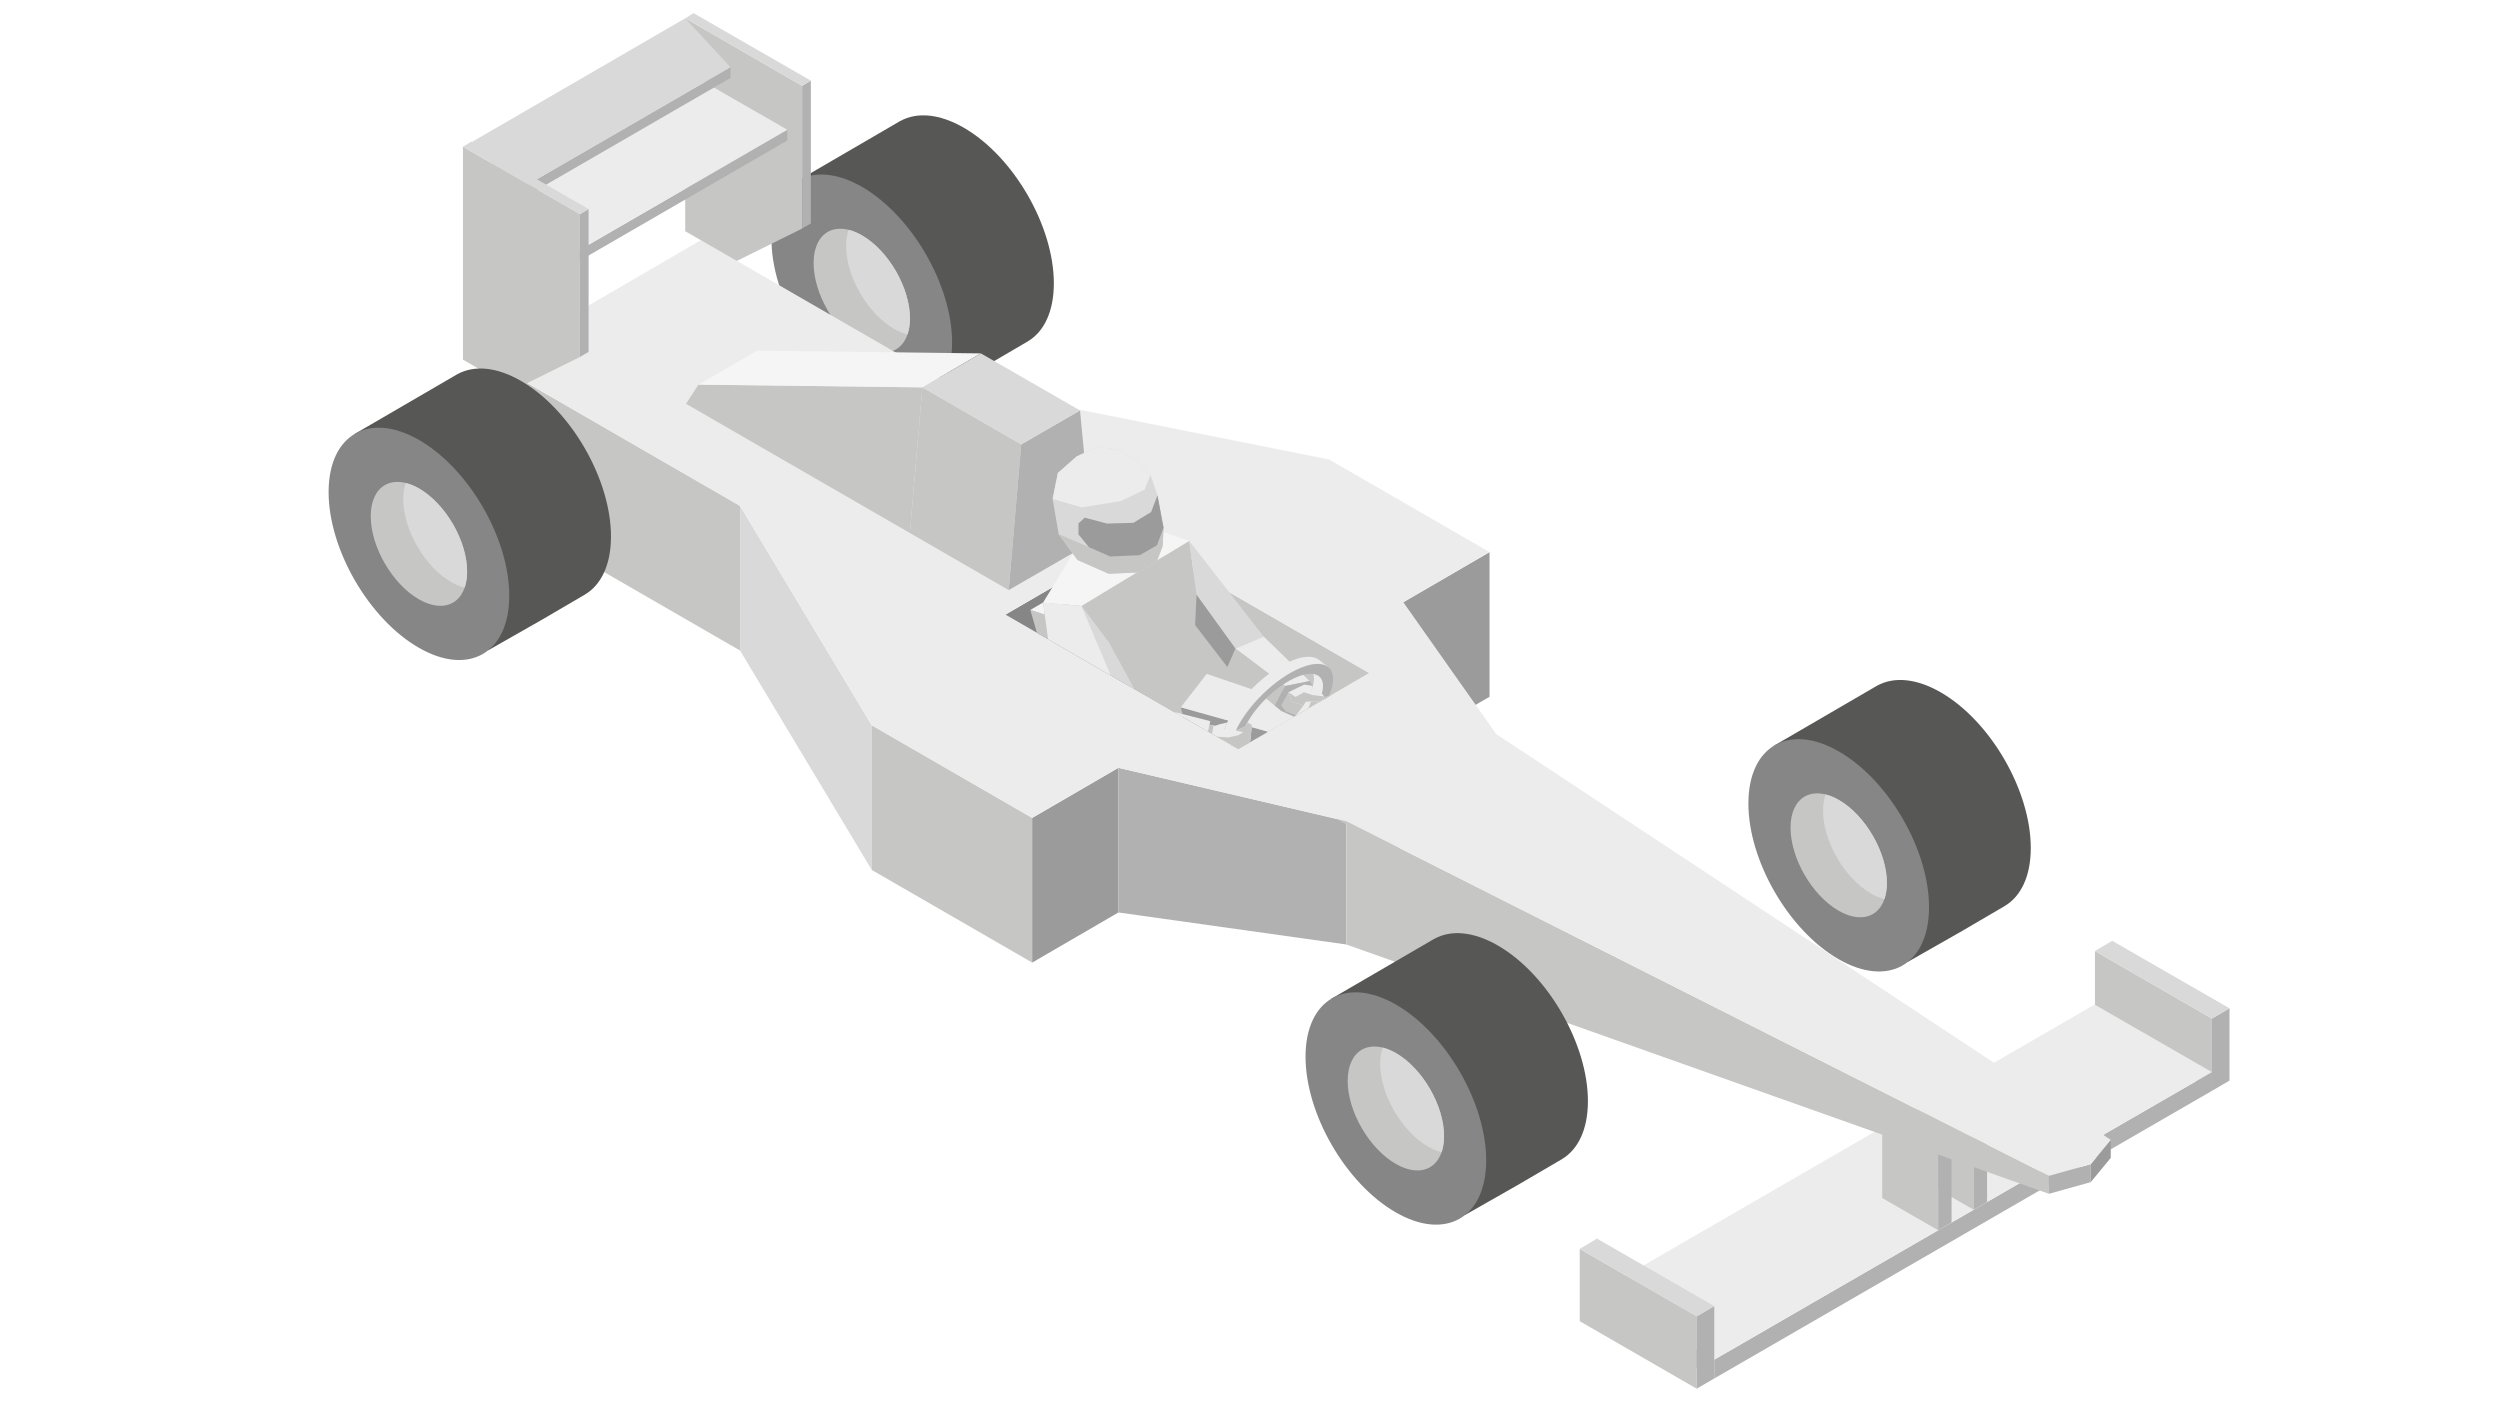
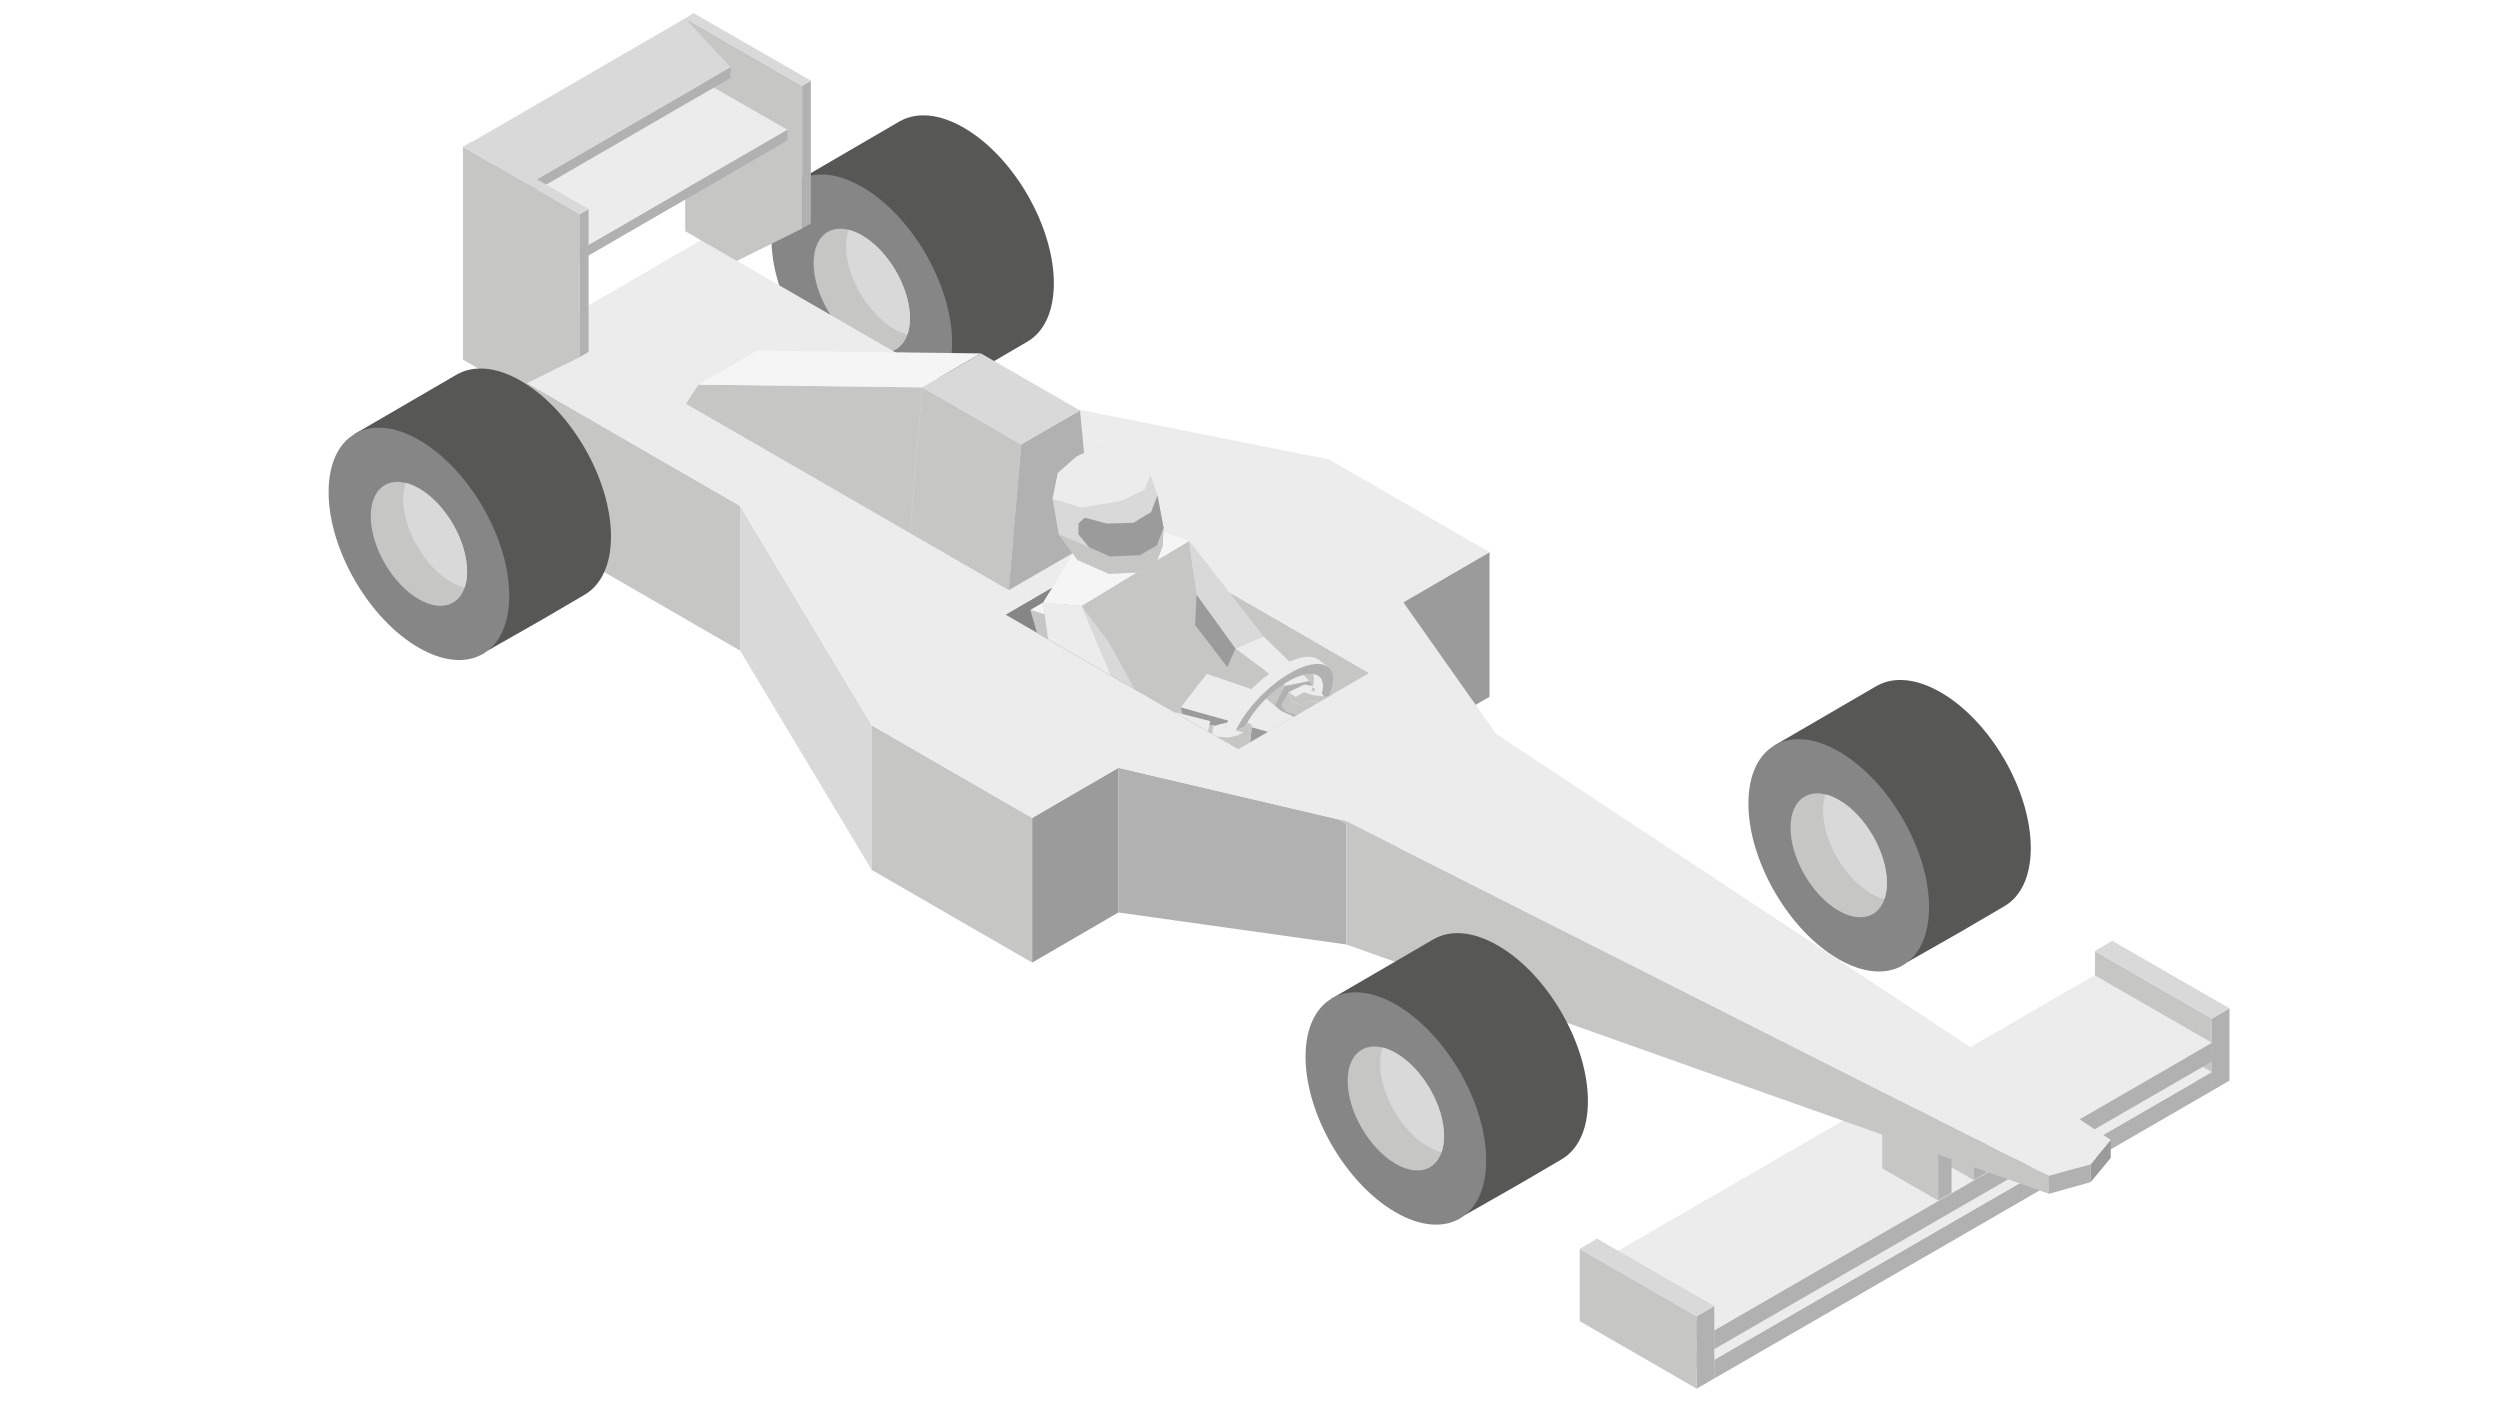
<svg xmlns="http://www.w3.org/2000/svg" xmlns:xlink="http://www.w3.org/1999/xlink" version="1.1" id="AMELIO-F1" x="0px" y="0px" width="1600px" height="900px" viewBox="0 0 1600 900" enable-background="new 0 0 1600 900" xml:space="preserve">
  <g id="roue-back-left">
    <path fill="#575756" d="M674.459,181.537c0.102-36.688-25.688-81.364-57.619-99.791c-15.68-9.055-29.914-10.078-40.363-4.443   l-0.022-0.04l-66.143,38.506l12.07,19.53c-0.005,0.296-0.022,0.581-0.022,0.88c-0.102,36.687,25.691,81.363,57.62,99.791   c2.283,1.319,4.533,2.448,6.747,3.431l9.133,14.778l32.919-18.726c0.211-0.116,0.42-0.23,0.626-0.351l28.464-16.656l-0.006-0.009   C668.08,212.343,674.408,199.601,674.459,181.537z" />
    <g>
      <path fill="#868686" d="M551.728,119.628c-31.925-18.437-57.89-3.641-57.993,33.047c-0.104,36.686,25.689,81.362,57.62,99.791    c31.926,18.432,57.891,3.638,57.993-33.048C609.452,182.728,583.658,138.053,551.728,119.628" />
    </g>
    <g>
      <path fill="#C6C6C5" d="M551.643,150.61c-17.036-9.838-30.886-1.94-30.941,17.636c-0.056,19.569,13.707,43.403,30.741,53.234    c17.029,9.833,30.886,1.94,30.941-17.631C582.438,184.277,568.677,160.442,551.643,150.61" />
    </g>
    <path fill="#D9D9D9" d="M582.383,203.849c-0.011,3.87-0.569,7.281-1.58,10.192c-2.721-0.658-5.597-1.808-8.579-3.529   c-17.03-9.831-30.795-33.665-30.739-53.233c0.011-3.896,0.59-7.3,1.622-10.209c2.71,0.669,5.572,1.831,8.535,3.542   C568.677,160.442,582.438,184.277,582.383,203.849z" />
  </g>
  <g id="roue-front-left">
    <path fill="#575756" d="M1299.696,542.897c0.103-36.69-25.687-81.364-57.618-99.792c-15.68-9.055-29.914-10.078-40.363-4.442   l-0.021-0.041l-66.145,38.508l12.069,19.529c-0.005,0.295-0.021,0.579-0.021,0.877c-0.103,36.688,25.692,81.365,57.621,99.793   c2.283,1.319,4.532,2.45,6.749,3.432l9.13,14.779l32.92-18.727c0.209-0.116,0.422-0.229,0.627-0.352l28.464-16.656l-0.005-0.01   C1293.319,573.703,1299.648,560.96,1299.696,542.897z" />
    <g>
      <path fill="#868686" d="M1176.969,480.986c-31.928-18.437-57.893-3.638-57.996,33.049c-0.103,36.686,25.689,81.362,57.62,99.791    c31.925,18.431,57.89,3.638,57.993-33.047C1234.688,544.089,1208.896,499.413,1176.969,480.986" />
    </g>
    <g>
      <path fill="#C6C6C5" d="M1176.881,511.969c-17.035-9.837-30.886-1.94-30.941,17.637c-0.055,19.568,13.707,43.402,30.741,53.234    c17.029,9.832,30.886,1.94,30.94-17.632C1207.676,545.637,1193.914,521.802,1176.881,511.969" />
    </g>
    <path fill="#D9D9D9" d="M1207.621,565.208c-0.01,3.871-0.568,7.281-1.576,10.191c-2.725-0.657-5.6-1.807-8.584-3.528   c-17.029-9.829-30.794-33.663-30.737-53.234c0.011-3.896,0.59-7.301,1.621-10.209c2.712,0.671,5.574,1.831,8.536,3.541   C1193.914,521.802,1207.676,545.637,1207.621,565.208z" />
  </g>
  <g id="aileron-front">
    <g>
      <polygon fill="#C6C6C5" points="1415.607,651.872 1340.771,608.666 1340.771,654.949 1415.607,698.157   " />
      <polygon fill="#B1B1B1" points="1415.607,651.872 1426.873,645.304 1426.873,691.589 1415.607,698.157   " />
      <g>
        <polygon fill="#D9D9D9" points="1426.873,645.304 1351.795,602.099 1340.771,608.666 1415.607,651.872    " />
      </g>
    </g>
    <g>
      <polygon fill="#C6C6C5" points="1097.134,870.178 1022.299,826.971 1022.299,839.009 1097.134,882.217   " />
      <polygon fill="#B1B1B1" points="1097.134,870.178 1415.607,686.125 1415.607,698.163 1256.291,790.236 1097.134,882.217   " />
      <g>
        <polygon fill="#ECECEC" points="1415.607,686.125 1340.529,642.919 1022.299,826.971 1097.134,870.178    " />
      </g>
    </g>
    <g>
+       <polygon fill="#C6C6C5" points="1097.134,851.396 1022.299,808.189 1022.299,820.227 1097.134,863.435   " />
+       <polygon fill="#B1B1B1" points="1097.134,851.396 1415.607,667.343 1415.607,679.381 1256.291,771.454 1097.134,863.435   " />
+       <g>
+         <polygon fill="#ECECEC" points="1415.607,667.343 1340.529,624.137 1022.299,808.189 1097.134,851.396    " />
+       </g>
+     </g>
+     <g>
      <polygon fill="#C6C6C5" points="1085.867,842.479 1011.031,799.274 1011.031,845.557 1085.867,888.765   " />
      <polygon fill="#B1B1B1" points="1085.867,842.479 1097.134,835.911 1097.134,882.197 1085.867,888.765   " />
      <g>
        <polygon fill="#D9D9D9" points="1097.134,835.911 1022.056,792.704 1011.031,799.274 1085.867,842.479    " />
      </g>
    </g>
    <g>
-       <polygon fill="#C6C6C5" points="1263.172,727.972 1227.34,707.317 1227.34,753.602 1263.172,774.255   " />
-       <polygon fill="#B1B1B1" points="1263.172,727.972 1271.731,722.996 1271.731,769.281 1263.172,774.255   " />
-       <g>
-         <polygon fill="#D9D9D9" points="1271.731,722.996 1235.658,702.342 1227.34,707.317 1263.172,727.972    " />
-       </g>
-     </g>
-     <g>
-       <polygon fill="#C6C6C5" points="1240.441,735.81 1204.61,715.156 1204.61,766.724 1240.441,787.378   " />
-       <polygon fill="#B1B1B1" points="1240.441,735.81 1249.001,730.836 1249.001,782.403 1240.441,787.378   " />
-       <g>
-         <polygon fill="#D9D9D9" points="1249.001,730.836 1212.929,710.182 1204.61,715.156 1240.441,735.81    " />
+       <polygon fill="#C6C6C5" points="1263.172,729.972 1227.34,709.317 1227.34,734.602 1263.172,755.255   " />
+       <polygon fill="#B1B1B1" points="1263.172,729.972 1271.731,724.996 1271.731,750.281 1263.172,755.255   " />
+       <g>
+         <polygon fill="#D9D9D9" points="1271.731,724.996 1235.658,704.342 1227.34,709.317 1263.172,729.972    " />
+       </g>
+     </g>
+     <g>
+       <polygon fill="#C6C6C5" points="1240.441,738.81 1204.61,718.156 1204.61,747.724 1240.441,768.378   " />
+       <polygon fill="#B1B1B1" points="1240.441,738.81 1249.001,733.836 1249.001,763.403 1240.441,768.378   " />
+       <g>
+         <polygon fill="#D9D9D9" points="1249.001,733.836 1212.929,713.182 1204.61,718.156 1240.441,738.81    " />
      </g>
    </g>
  </g>
  <g id="carrosserie">
    <polygon fill="#9C9B9B" points="953.303,445.941 953.303,353.352 898.121,385.421 898.121,478.011  " />
    <polygon fill="#C6C6C5" points="314.273,231.758 314.273,324.348 473.66,416.376 473.66,323.786  " />
    <polygon fill="#D9D9D9" points="557.917,556.763 557.917,464.172 473.66,323.786 473.66,416.376  " />
    <polygon fill="#C6C6C5" points="660.598,616.049 660.598,523.46 557.917,464.172 557.917,556.763  " />
    <polygon fill="#9C9B9B" points="715.779,583.979 715.779,491.389 660.598,523.46 660.598,616.049  " />
    <polygon fill="#B1B1B1" points="861.648,604.476 861.648,525.58 715.779,491.389 715.779,583.979  " />
    <polygon fill="#C6C6C5" points="727.229,344.668 727.229,450.023 895.182,546.993 895.182,441.644  " />
    <polygon fill="#C6C6C5" points="1311.312,764.038 1311.312,752.538 861.648,525.58 861.648,604.476  " />
    <polygon fill="#B1B1B1" points="1338.068,756.561 1338.068,745.06 1311.312,752.538 1311.312,764.038  " />
    <polygon fill="#868686" points="727.229,344.668 643.483,393.339 643.483,498.375 727.229,450.023  " />
    <polygon fill="#9C9B9B" points="1350.891,741.039 1350.891,729.538 1338.068,745.06 1338.068,756.561  " />
-     <path fill="#ECECEC" d="M957.616,469.807l-59.495-84.386l55.182-32.069l-102.68-59.289L608.01,245.707l-159.382-92.025   l-67.178,39.038l-67.177,39.039l159.387,92.028l84.257,140.386l102.682,59.288l55.181-32.071l145.869,34.191l449.664,226.958   l26.756-7.479l12.822-15.521L957.616,469.807z M835.113,454.61l-42.619,24.767l-149.011-86.038l83.745-48.671l149.012,86.04   L835.113,454.61z" />
+     <path fill="#ECECEC" d="M957.616,469.807l-59.495-84.386l55.182-32.069l-102.68-59.289L608.01,245.707l-159.382-92.025   L381.45,192.72l-67.177,39.039l159.387,92.028l84.257,140.386l102.682,59.288l55.181-32.071l145.869,34.191l449.664,226.958   l26.756-7.479l12.822-15.521L957.616,469.807z M835.113,454.61l-42.619,24.767l-149.011-86.038l83.745-48.671l149.012,86.04   L835.113,454.61z" />
  </g>
  <g id="prise-air">
    <g>
      <polygon fill="#C6C6C5" points="590.325,247.906 447.033,246.164 439.028,258.426 582.321,341.128   " />
      <g>
        <polygon fill="#F5F5F5" points="627.694,226.176 484.463,224.436 447.033,246.164 590.325,247.906    " />
      </g>
    </g>
    <g>
      <polygon fill="#C6C6C5" points="653.574,284.422 590.325,247.906 582.321,341.14 645.57,377.656   " />
      <polygon fill="#B1B1B1" points="653.574,284.422 691.209,262.694 699.214,346.686 673.843,361.333 645.57,377.656   " />
      <g>
        <polygon fill="#D9D9D9" points="691.209,262.694 627.755,226.176 590.325,247.906 653.574,284.422    " />
      </g>
    </g>
  </g>
  <g id="siege-pilote">
-     <defs>
-       <polygon id="SVGID_1_" points="643.483,393.339 792.494,479.377 876.24,430.708 895.182,260.396 643.483,259.002   " />
-     </defs>
-     <clipPath id="SVGID_2_">
-       <use xlink:href="#SVGID_1_" overflow="visible" />
-     </clipPath>
-     <g id="siege_2_" clip-path="url(#SVGID_2_)">
-       <g>
-         <g>
-           <polygon fill="#B1B1B1" points="669.25,393.577 733.858,356.214 753.953,455.851 753.953,467.372 698.735,499.313     " />
-           <polygon fill="#C6C6C5" points="669.25,393.577 659.387,390.37 689.922,495.279 698.735,499.313 698.735,487.818     " />
+     <g>
+       <defs>
+         <polygon id="SVGID_1_" points="643.483,393.339 792.494,479.377 876.24,430.708 895.182,260.396 643.483,259.002    " />
+       </defs>
+       <clipPath id="SVGID_2_">
+         <use xlink:href="#SVGID_1_" overflow="visible" />
+       </clipPath>
+       <g id="siege_2_" clip-path="url(#SVGID_2_)">
+         <g>
          <g>
-             <polygon fill="#F5F5F5" points="733.858,356.214 723.72,353.005 659.387,390.37 669.25,393.577      " />
+             <polygon fill="#B1B1B1" points="669.25,393.577 733.858,356.214 753.953,455.851 753.953,467.372 698.735,499.313      " />
+             <polygon fill="#C6C6C5" points="669.25,393.577 659.387,390.37 689.922,495.279 698.735,499.313 698.735,487.818      " />
+             <g>
+               <polygon fill="#F5F5F5" points="733.858,356.214 723.72,353.005 659.387,390.37 669.25,393.577       " />
+             </g>
          </g>
-         </g>
-         <g>
-           <polygon fill="#C6C6C5" points="759.648,516.995 698.735,487.82 698.735,499.301 759.648,528.477     " />
-           <polygon fill="#B1B1B1" points="759.648,516.995 824.257,479.633 824.257,491.115 759.648,528.477     " />
          <g>
-             <polygon fill="#F5F5F5" points="824.257,479.633 753.677,455.88 698.735,487.82 759.648,516.995      " />
+             <polygon fill="#C6C6C5" points="759.648,516.995 698.735,487.82 698.735,499.301 759.648,528.477      " />
+             <polygon fill="#B1B1B1" points="759.648,516.995 824.257,479.633 824.257,491.115 759.648,528.477      " />
+             <g>
+               <polygon fill="#F5F5F5" points="824.257,479.633 753.677,455.88 698.735,487.82 759.648,516.995       " />
+             </g>
          </g>
        </g>
      </g>
    </g>
-     <g id="pilote" clip-path="url(#SVGID_2_)">
-       <g>
-         <polygon fill="#C6C6C5" points="692.251,387.842 761.082,346.113 765.772,380.638 764.344,411.12 772.304,431.274      775.152,449.687 757.286,479.617 732.618,471.975 724.339,439.532 709.656,410.891    " />
-         <polygon fill="#C6C6C5" points="692.251,387.842 709.656,410.891 724.339,439.532 732.494,471.49 707.267,495.812      699.73,471.073 671.667,415.703 667.579,385.623    " />
-         <polygon fill="#F5F5F5" points="692.251,387.842 667.579,385.623 686.083,355.259 707.592,341.893 736.99,337.898      761.082,346.113    " />
-       </g>
-       <g>
-         <polygon fill="#ECECEC" points="883.344,539.53 894.459,526.531 918.33,525.371 920.36,533.276 905.066,543.71    " />
-         <polygon fill="#B1B1B1" points="920.36,533.276 928.452,535.832 918.33,525.371    " />
-         <polygon fill="#9C9B9B" points="905.066,543.71 920.36,533.276 928.452,535.832 913.623,549.684    " />
-         <polygon fill="#C6C6C5" points="883.344,539.53 870.139,537.146 882.373,552.118 913.623,549.684 905.066,543.71    " />
-         <polygon fill="#D9D9D9" points="835.005,480.683 815.103,488.396 830.667,508.953 851.702,507.487    " />
-         <polygon fill="#B1B1B1" points="883.344,539.53 851.702,507.487 830.667,508.953 870.139,537.146    " />
-         <polygon fill="#C6C6C5" points="894.459,526.531 849.727,469.07 835.005,480.683 851.702,507.487 883.344,539.53    " />
-         <polygon fill="#D9D9D9" points="816.205,469.623 835.005,480.683 849.727,469.07 835.005,452.676    " />
-         <polygon fill="#9C9B9B" points="755.715,452.676 816.205,469.623 835.005,480.683 815.103,488.396 763.454,484.001    " />
-         <polygon fill="#ECECEC" points="772.304,431.274 835.005,452.676 816.205,469.623 755.715,452.676    " />
-       </g>
-       <g>
-         <polygon fill="#D9D9D9" points="790.654,415.07 808.757,407.387 761.082,346.113 765.772,380.638    " />
-         <polygon fill="#ECECEC" points="822.54,439.043 838.136,435.888 808.757,407.387 790.654,415.07    " />
-         <polygon fill="#C6C6C5" points="790.654,415.07 822.54,439.043 815.652,451.445 785.509,426.917    " />
-         <polygon fill="#9C9B9B" points="765.772,380.638 764.862,400.054 785.509,426.917 790.654,415.07    " />
-         <polyline fill="#B1B1B1" points="838.136,435.888 840.259,439.024 836.692,452.676 829.425,459.237 819.912,455.016      815.652,451.445 822.54,439.043    " />
-       </g>
-       <polygon fill="#C6C6C5" points="824.671,443.018 819.915,451.445 822.877,455.315 833.109,459.237 841.335,451.128     841.335,440.301 836.316,440.301   " />
-       <g>
-         <polygon fill="#ECECEC" points="825.354,573.771 838.517,560.842 854.969,566.267 840.858,575.145    " />
-         <polygon fill="#9C9B9B" points="840.166,590.558 840.858,575.145 854.969,566.267 860.87,574.536    " />
-         <polygon fill="#C6C6C5" points="822.39,592.974 813.854,571.154 825.354,573.771 840.858,575.145 840.166,590.558    " />
-         <polygon fill="#C6C6C5" points="780.329,514.206 790.572,531.3 825.354,573.771 838.517,560.842 797.134,496.955    " />
-         <polygon fill="#D9D9D9" points="762.4,518.037 780.329,514.206 790.572,531.3 774.915,537.781    " />
-         <polygon fill="#B1B1B1" points="825.354,573.771 790.572,531.3 774.915,537.781 813.854,571.154    " />
-         <polygon fill="#D9D9D9" points="767.227,497.188 784.092,481.496 797.134,496.955 780.329,514.206    " />
-         <polygon fill="#C6C6C5" points="699.73,471.073 767.227,497.188 780.329,514.206 762.4,518.037 707.267,495.812    " />
-         <polygon fill="#ECECEC" points="767.227,497.188 784.092,481.496 749.647,458.127 699.73,471.073    " />
-       </g>
-       <g>
-         <path fill="#ECECEC" d="M795.361,462.364l21.97-24.313l21.305-9.544l8.422-1.373l3.119-0.108l-5.897-4.631h-0.006     c-3.729-3.056-10.646-2.845-19.697,1.36c-17.204,7.989-35.589,27.358-41.065,43.261c-2.454,7.131-1.888,12.345,1.026,15.216     l-0.01,0.005l0.07,0.053c0.37,0.358,0.776,0.681,1.221,0.964l5.762,4.537L795.361,462.364z" />
-         <path fill="#ECECEC" d="M814.662,480.941l19.305-14.153l13.392-19.556v-11.91c0,0-0.131-2.915-0.048-4.129l-7.197-0.698     c1.16,2.434,1.102,5.966-0.438,10.437c-4.397,12.768-19.159,28.321-32.973,34.736c-6.136,2.85-11.046,3.413-14.231,2.045     l3.022,6.71c0.735-0.132,7.801,0.714,7.801,0.714L814.662,480.941z" />
-         <g>
-           <path fill="#B1B1B1" d="M812.511,480.229c-13.812,6.415-21.448,1.266-17.052-11.503c4.396-12.771,19.156-28.32,32.971-34.735      c13.811-6.415,21.449-1.267,17.053,11.503C841.088,458.261,826.326,473.812,812.511,480.229 M830.385,428.314      c-17.204,7.989-35.589,27.357-41.064,43.263c-5.473,15.899,4.036,22.315,21.239,14.325      c17.203-7.989,35.587-27.359,41.061-43.259C857.096,426.739,847.587,420.325,830.385,428.314" />
-         </g>
-       </g>
-       <polygon fill="#ECECEC" points="771.659,463.432 777.759,464.483 780.509,463.542 785.43,462.364 783.691,466.506     786.821,467.559 790.942,467.559 797.012,464.961 798.354,462.364 801.162,463.984 800.306,473.555 798.107,479.871     792.472,483.708 786.917,485.137 773.858,482.654 765.538,479.617   " />
-       <polygon fill="#C6C6C5" points="777.11,471.343 786.293,471.992 792.472,470.536 795.761,468.69 790.942,467.559 797.012,464.961     798.354,462.364 801.162,463.984 800.306,473.555 798.107,479.871 792.472,483.708 786.917,485.137 773.858,482.654     767.227,480.234 770.798,463.145 776.66,464.295 775.523,470.909   " />
-       <g>
-         <polygon fill="#D9D9D9" points="721.451,457.307 692.251,387.842 709.656,410.891 731.108,450.448    " />
-         <polygon fill="#ECECEC" points="721.451,457.307 731.108,450.448 774.564,461.542 772.363,471.343    " />
-         <polygon fill="#D9D9D9" points="702.12,466.2 721.451,457.307 715.423,476.051    " />
-         <polygon fill="#ECECEC" points="667.579,385.623 692.251,387.842 721.451,457.307 702.12,466.2 671.667,415.703    " />
-         <polygon fill="#C6C6C5" points="715.423,476.051 721.451,457.307 772.363,471.343 768.927,486.679    " />
-       </g>
-       <polygon fill="#D9D9D9" points="689.633,358.427 677.55,341.875 673.675,319.303 677.037,302.71 689.027,292.142 702.417,285.85     715.71,287.838 727.324,294.916 736.333,303.918 740.768,317.009 744.656,337.769 744.146,349.423 740.29,359.473 728.83,366.358     709.597,367.219   " />
-       <polygon fill="#C6C6C5" points="739.715,342.066 724.796,349.526 701.077,348.187 696.881,350.146 677.55,341.875     689.633,358.427 709.597,367.219 728.83,366.358 740.29,359.473 744.146,349.423 744.656,337.769 740.768,317.009   " />
-       <polygon fill="#9C9B9B" points="740.768,317.009 736.719,327.691 725.364,334.606 708.511,335.084 694.218,331.307     690.222,334.988 690.222,342.041 696.881,350.146 710.536,356.167 729.483,355.314 740.457,348.952 744.656,337.769   " />
-       <polygon fill="#ECECEC" points="673.675,319.303 692.251,324.741 717.438,320.643 732.494,313.374 736.333,303.918     727.324,294.916 715.71,287.838 702.417,285.85 689.027,292.142 677.037,302.71   " />
-       <polygon fill="#C6C6C5" points="839.805,447.166 835.501,457.816 843.439,461.342 847.358,460.339 853.769,445.752     851.829,442.014 850.518,445.274   " />
-       <polygon fill="#ECECEC" points="824.671,443.018 826.548,449.1 834.208,451.445 835.642,449.087 839.467,448.96 845.78,448.751     847.468,445.675 846.114,444.017 842.336,443.347 839.28,442.014 840.259,439.024 834.713,438.111   " />
-       <polygon fill="#C6C6C5" points="824.671,443.018 829.186,446.026 834.542,443.018 840.259,444.88 847.468,445.675 845.78,448.751     835.642,449.087 834.208,451.445 826.548,449.1   " />
+     <g>
+       <defs>
+         <polygon id="SVGID_3_" points="643.483,393.339 792.494,479.377 876.24,430.708 895.182,260.396 643.483,259.002    " />
+       </defs>
+       <clipPath id="SVGID_4_">
+         <use xlink:href="#SVGID_3_" overflow="visible" />
+       </clipPath>
+       <g id="pilote" clip-path="url(#SVGID_4_)">
+         <g>
+           <polygon fill="#C6C6C5" points="692.251,387.842 761.082,346.113 765.772,380.638 764.344,411.12 772.304,431.274       775.152,449.687 757.286,479.617 732.618,471.975 724.339,439.532 709.656,410.891     " />
+           <polygon fill="#C6C6C5" points="692.251,387.842 709.656,410.891 724.339,439.532 732.494,471.49 707.267,495.812       699.73,471.073 671.667,415.703 667.579,385.623     " />
+           <polygon fill="#F5F5F5" points="692.251,387.842 667.579,385.623 686.083,355.259 707.592,341.893 736.99,337.898       761.082,346.113     " />
+         </g>
+         <g>
+           <polygon fill="#ECECEC" points="883.344,539.53 894.459,526.531 918.33,525.371 920.36,533.276 905.066,543.71     " />
+           <polygon fill="#B1B1B1" points="920.36,533.276 928.452,535.832 918.33,525.371     " />
+           <polygon fill="#9C9B9B" points="905.066,543.71 920.36,533.276 928.452,535.832 913.623,549.684     " />
+           <polygon fill="#C6C6C5" points="883.344,539.53 870.139,537.146 882.373,552.118 913.623,549.684 905.066,543.71     " />
+           <polygon fill="#D9D9D9" points="835.005,480.683 815.103,488.396 830.667,508.953 851.702,507.487     " />
+           <polygon fill="#B1B1B1" points="883.344,539.53 851.702,507.487 830.667,508.953 870.139,537.146     " />
+           <polygon fill="#C6C6C5" points="894.459,526.531 849.727,469.07 835.005,480.683 851.702,507.487 883.344,539.53     " />
+           <polygon fill="#D9D9D9" points="816.205,469.623 835.005,480.683 849.727,469.07 835.005,452.676     " />
+           <polygon fill="#9C9B9B" points="755.715,452.676 816.205,469.623 835.005,480.683 815.103,488.396 763.454,484.001     " />
+           <polygon fill="#ECECEC" points="772.304,431.274 835.005,452.676 816.205,469.623 755.715,452.676     " />
+         </g>
+         <g>
+           <polygon fill="#D9D9D9" points="790.654,415.07 808.757,407.387 761.082,346.113 765.772,380.638     " />
+           <polygon fill="#ECECEC" points="822.54,439.043 838.136,435.888 808.757,407.387 790.654,415.07     " />
+           <polygon fill="#C6C6C5" points="790.654,415.07 822.54,439.043 815.652,451.445 785.509,426.917     " />
+           <polygon fill="#9C9B9B" points="765.772,380.638 764.862,400.054 785.509,426.917 790.654,415.07     " />
+           <polyline fill="#B1B1B1" points="838.136,435.888 840.259,439.024 836.692,452.676 829.425,459.237 819.912,455.016       815.652,451.445 822.54,439.043     " />
+         </g>
+         <g>
+           <polygon fill="#ECECEC" points="825.354,573.771 838.517,560.842 854.969,566.267 840.858,575.145     " />
+           <polygon fill="#9C9B9B" points="840.166,590.558 840.858,575.145 854.969,566.267 860.87,574.536     " />
+           <polygon fill="#C6C6C5" points="822.39,592.974 813.854,571.154 825.354,573.771 840.858,575.145 840.166,590.558     " />
+           <polygon fill="#C6C6C5" points="780.329,514.206 790.572,531.3 825.354,573.771 838.517,560.842 797.134,496.955     " />
+           <polygon fill="#D9D9D9" points="762.4,518.037 780.329,514.206 790.572,531.3 774.915,537.781     " />
+           <polygon fill="#B1B1B1" points="825.354,573.771 790.572,531.3 774.915,537.781 813.854,571.154     " />
+           <polygon fill="#D9D9D9" points="767.227,497.188 784.092,481.496 797.134,496.955 780.329,514.206     " />
+           <polygon fill="#C6C6C5" points="699.73,471.073 767.227,497.188 780.329,514.206 762.4,518.037 707.267,495.812     " />
+           <polygon fill="#ECECEC" points="767.227,497.188 784.092,481.496 749.647,458.127 699.73,471.073     " />
+         </g>
+         <g>
+           <path fill="#ECECEC" d="M795.361,462.364l21.97-24.313l21.305-9.544l8.422-1.373l3.119-0.108l-5.897-4.631h-0.006      c-3.729-3.056-10.646-2.845-19.697,1.36c-17.204,7.989-35.589,27.358-41.065,43.261c-2.454,7.131-1.888,12.345,1.026,15.216      l-0.01,0.005l0.07,0.053c0.37,0.358,0.776,0.681,1.221,0.964l5.762,4.537L795.361,462.364z" />
+           <path fill="#ECECEC" d="M814.662,480.941l19.305-14.153l13.392-19.556v-11.91c0,0-0.131-2.915-0.048-4.129l-7.197-0.698      c1.16,2.434,1.102,5.966-0.438,10.437c-4.397,12.768-19.159,28.321-32.973,34.736c-6.136,2.85-11.046,3.413-14.231,2.045      l3.022,6.71c0.735-0.132,7.801,0.714,7.801,0.714L814.662,480.941z" />
+           <g>
+             <path fill="#B1B1B1" d="M812.511,480.229c-13.812,6.415-21.448,1.266-17.052-11.503c4.396-12.771,19.156-28.32,32.971-34.735       c13.811-6.415,21.449-1.267,17.053,11.503C841.088,458.261,826.326,473.812,812.511,480.229 M830.385,428.314       c-17.204,7.989-35.589,27.357-41.064,43.263c-5.473,15.899,4.036,22.315,21.239,14.325       c17.203-7.989,35.587-27.359,41.061-43.259C857.096,426.739,847.587,420.325,830.385,428.314" />
+           </g>
+         </g>
+         <g id="amelio-f1-gant1">
+           <polygon fill="#ECECEC" points="771.659,463.432 777.759,464.483 780.509,463.542 785.43,462.364 783.691,466.506       786.821,467.559 790.942,467.559 797.012,464.961 798.354,462.364 801.162,463.984 800.306,473.555 798.107,479.871       792.472,483.708 786.917,485.137 773.858,482.654 765.538,479.617     " />
+           <polygon fill="#C6C6C5" points="777.11,471.343 786.293,471.992 792.472,470.536 795.761,468.69 790.942,467.559       797.012,464.961 798.354,462.364 801.162,463.984 800.306,473.555 798.107,479.871 792.472,483.708 786.917,485.137       773.858,482.654 767.227,480.234 770.798,463.145 776.66,464.295 775.523,470.909     " />
+         </g>
+         <g>
+           <polygon fill="#D9D9D9" points="721.451,457.307 692.251,387.842 709.656,410.891 731.108,450.448     " />
+           <polygon fill="#ECECEC" points="721.451,457.307 731.108,450.448 774.564,461.542 772.363,471.343     " />
+           <polygon fill="#D9D9D9" points="702.12,466.2 721.451,457.307 715.423,476.051     " />
+           <polygon fill="#ECECEC" points="667.579,385.623 692.251,387.842 721.451,457.307 702.12,466.2 671.667,415.703     " />
+           <polygon fill="#C6C6C5" points="715.423,476.051 721.451,457.307 772.363,471.343 768.927,486.679     " />
+         </g>
+         <g id="amelio-casque2">
+           <polygon fill="#D9D9D9" points="689.633,358.427 677.55,341.875 673.675,319.303 677.037,302.71 689.027,292.142       702.417,285.85 715.71,287.838 727.324,294.916 736.333,303.918 740.768,317.009 744.656,337.769 744.146,349.423       740.29,359.473 728.83,366.358 709.597,367.219     " />
+           <polygon fill="#C6C6C5" points="739.715,342.066 724.796,349.526 701.077,348.187 696.881,350.146 677.55,341.875       689.633,358.427 709.597,367.219 728.83,366.358 740.29,359.473 744.146,349.423 744.656,337.769 740.768,317.009     " />
+           <polygon fill="#9C9B9B" points="740.768,317.009 736.719,327.691 725.364,334.606 708.511,335.084 694.218,331.307       690.222,334.988 690.222,342.041 696.881,350.146 710.536,356.167 729.483,355.314 740.457,348.952 744.656,337.769     " />
+           <polygon fill="#ECECEC" points="673.675,319.303 692.251,324.741 717.438,320.643 732.494,313.374 736.333,303.918       727.324,294.916 715.71,287.838 702.417,285.85 689.027,292.142 677.037,302.71     " />
+         </g>
+         <g id="amelio-f1-gant2">
+           <polygon fill="#C6C6C5" points="824.671,443.018 819.915,451.445 822.877,455.315 833.109,459.237 841.335,451.128       841.335,440.301 836.316,440.301     " />
+           <polygon fill="#C6C6C5" points="839.805,447.166 835.501,457.816 843.439,461.342 847.358,460.339 853.769,445.752       851.829,442.014 850.518,445.274     " />
+           <polygon fill="#ECECEC" points="824.671,443.018 826.548,449.1 834.208,451.445 835.642,449.087 839.467,448.96 845.78,448.751       847.468,445.675 846.114,444.017 842.336,443.347 839.28,442.014 840.259,439.024 834.713,438.111     " />
+           <polygon fill="#C6C6C5" points="824.671,443.018 829.186,446.026 834.542,443.018 840.259,444.88 847.468,445.675       845.78,448.751 835.642,449.087 834.208,451.445 826.548,449.1     " />
+         </g>
+       </g>
    </g>
  </g>
  <g id="aileron-back">
    <g>
      <polygon fill="#C6C6C5" points="513.366,54.894 438.531,11.688 438.531,147.957 471.531,167.009 513.366,146.269   " />
      <polygon fill="#B1B1B1" points="513.366,54.894 518.951,51.607 518.951,142.982 513.366,146.269   " />
      <g>
        <polygon fill="#D9D9D9" points="518.951,51.607 443.873,8.4 438.531,11.688 513.366,54.894    " />
      </g>
    </g>
    <g>
      <polygon fill="#B1B1B1" points="367.238,162.107 503.875,83.038 503.875,89.929 435.477,129.51 367.238,168.998   " />
      <g>
        <polygon fill="#ECECEC" points="503.875,83.038 447.738,50.767 311.344,129.836 367.238,162.107    " />
      </g>
    </g>
    <g>
      <polygon fill="#B1B1B1" points="330.88,122.081 467.516,43.01 467.516,49.901 399.118,89.482 330.88,128.971   " />
      <g>
        <polygon fill="#D9D9D9" points="467.516,43.01 438.51,11.725 302.116,90.794 330.88,122.081    " />
      </g>
    </g>
    <g>
      <polygon fill="#C6C6C5" points="371.126,137.103 296.291,93.897 296.291,230.166 329.291,249.218 371.126,228.478   " />
      <polygon fill="#B1B1B1" points="371.126,137.103 376.711,133.816 376.711,225.19 371.126,228.478   " />
      <g>
        <polygon fill="#D9D9D9" points="376.711,133.816 301.633,90.609 296.291,93.897 371.126,137.103    " />
      </g>
    </g>
  </g>
  <g id="roue-front-right">
    <path fill="#575756" d="M1016.268,704.924c0.104-36.689-25.686-81.364-57.618-99.791c-15.68-9.058-29.913-10.079-40.362-4.444   l-0.021-0.04l-66.144,38.508l12.07,19.529c-0.007,0.295-0.024,0.579-0.024,0.879c-0.1,36.687,25.693,81.363,57.62,99.792   c2.286,1.317,4.534,2.447,6.75,3.43l9.131,14.779l32.921-18.726c0.208-0.115,0.42-0.23,0.626-0.351l28.463-16.654l-0.006-0.012   C1009.891,735.729,1016.219,722.987,1016.268,704.924z" />
    <g>
      <path fill="#868686" d="M893.538,643.011c-31.926-18.435-57.891-3.639-57.994,33.051c-0.103,36.686,25.688,81.36,57.62,99.791    c31.925,18.43,57.892,3.638,57.994-33.05C951.262,706.114,925.467,661.438,893.538,643.011" />
    </g>
    <g>
      <path fill="#C6C6C5" d="M893.453,673.994c-17.036-9.837-30.885-1.939-30.942,17.638c-0.055,19.568,13.707,43.403,30.741,53.234    c17.03,9.832,30.886,1.94,30.942-17.632C924.247,707.661,910.486,683.826,893.453,673.994" />
    </g>
    <path fill="#D9D9D9" d="M924.194,727.234c-0.013,3.87-0.569,7.28-1.579,10.191c-2.723-0.659-5.598-1.809-8.581-3.529   c-17.03-9.831-30.796-33.665-30.737-53.234c0.009-3.896,0.588-7.298,1.621-10.208c2.709,0.67,5.571,1.831,8.535,3.54   C910.486,683.826,924.247,707.661,924.194,727.234z" />
  </g>
  <g id="roue-back-right">
    <path fill="#575756" d="M391.031,343.562c0.101-36.689-25.688-81.363-57.62-99.791c-15.679-9.055-29.912-10.077-40.362-4.441   l-0.023-0.041l-66.144,38.507l12.071,19.53c-0.005,0.295-0.022,0.58-0.022,0.879c-0.103,36.687,25.691,81.363,57.62,99.791   c2.283,1.318,4.533,2.449,6.748,3.43l9.132,14.778l32.919-18.725c0.211-0.116,0.421-0.23,0.627-0.35l28.464-16.657l-0.005-0.01   C384.651,374.369,390.98,361.626,391.031,343.562z" />
    <g>
      <path fill="#868686" d="M268.3,281.653c-31.926-18.436-57.89-3.64-57.994,33.048c-0.103,36.685,25.689,81.361,57.62,99.791    c31.926,18.431,57.892,3.639,57.993-33.048C326.022,344.754,300.229,300.079,268.3,281.653" />
    </g>
    <g>
      <path fill="#C6C6C5" d="M268.213,312.635c-17.035-9.837-30.885-1.94-30.941,17.637c-0.055,19.568,13.708,43.402,30.741,53.233    c17.03,9.833,30.885,1.941,30.942-17.63C299.009,346.303,285.249,322.467,268.213,312.635" />
    </g>
    <path fill="#D9D9D9" d="M298.955,365.875c-0.01,3.869-0.57,7.28-1.58,10.191c-2.722-0.659-5.597-1.808-8.58-3.53   c-17.03-9.83-30.795-33.665-30.739-53.234c0.012-3.896,0.59-7.299,1.621-10.209c2.711,0.67,5.573,1.832,8.536,3.542   C285.249,322.467,299.009,346.303,298.955,365.875z" />
  </g>
</svg>
